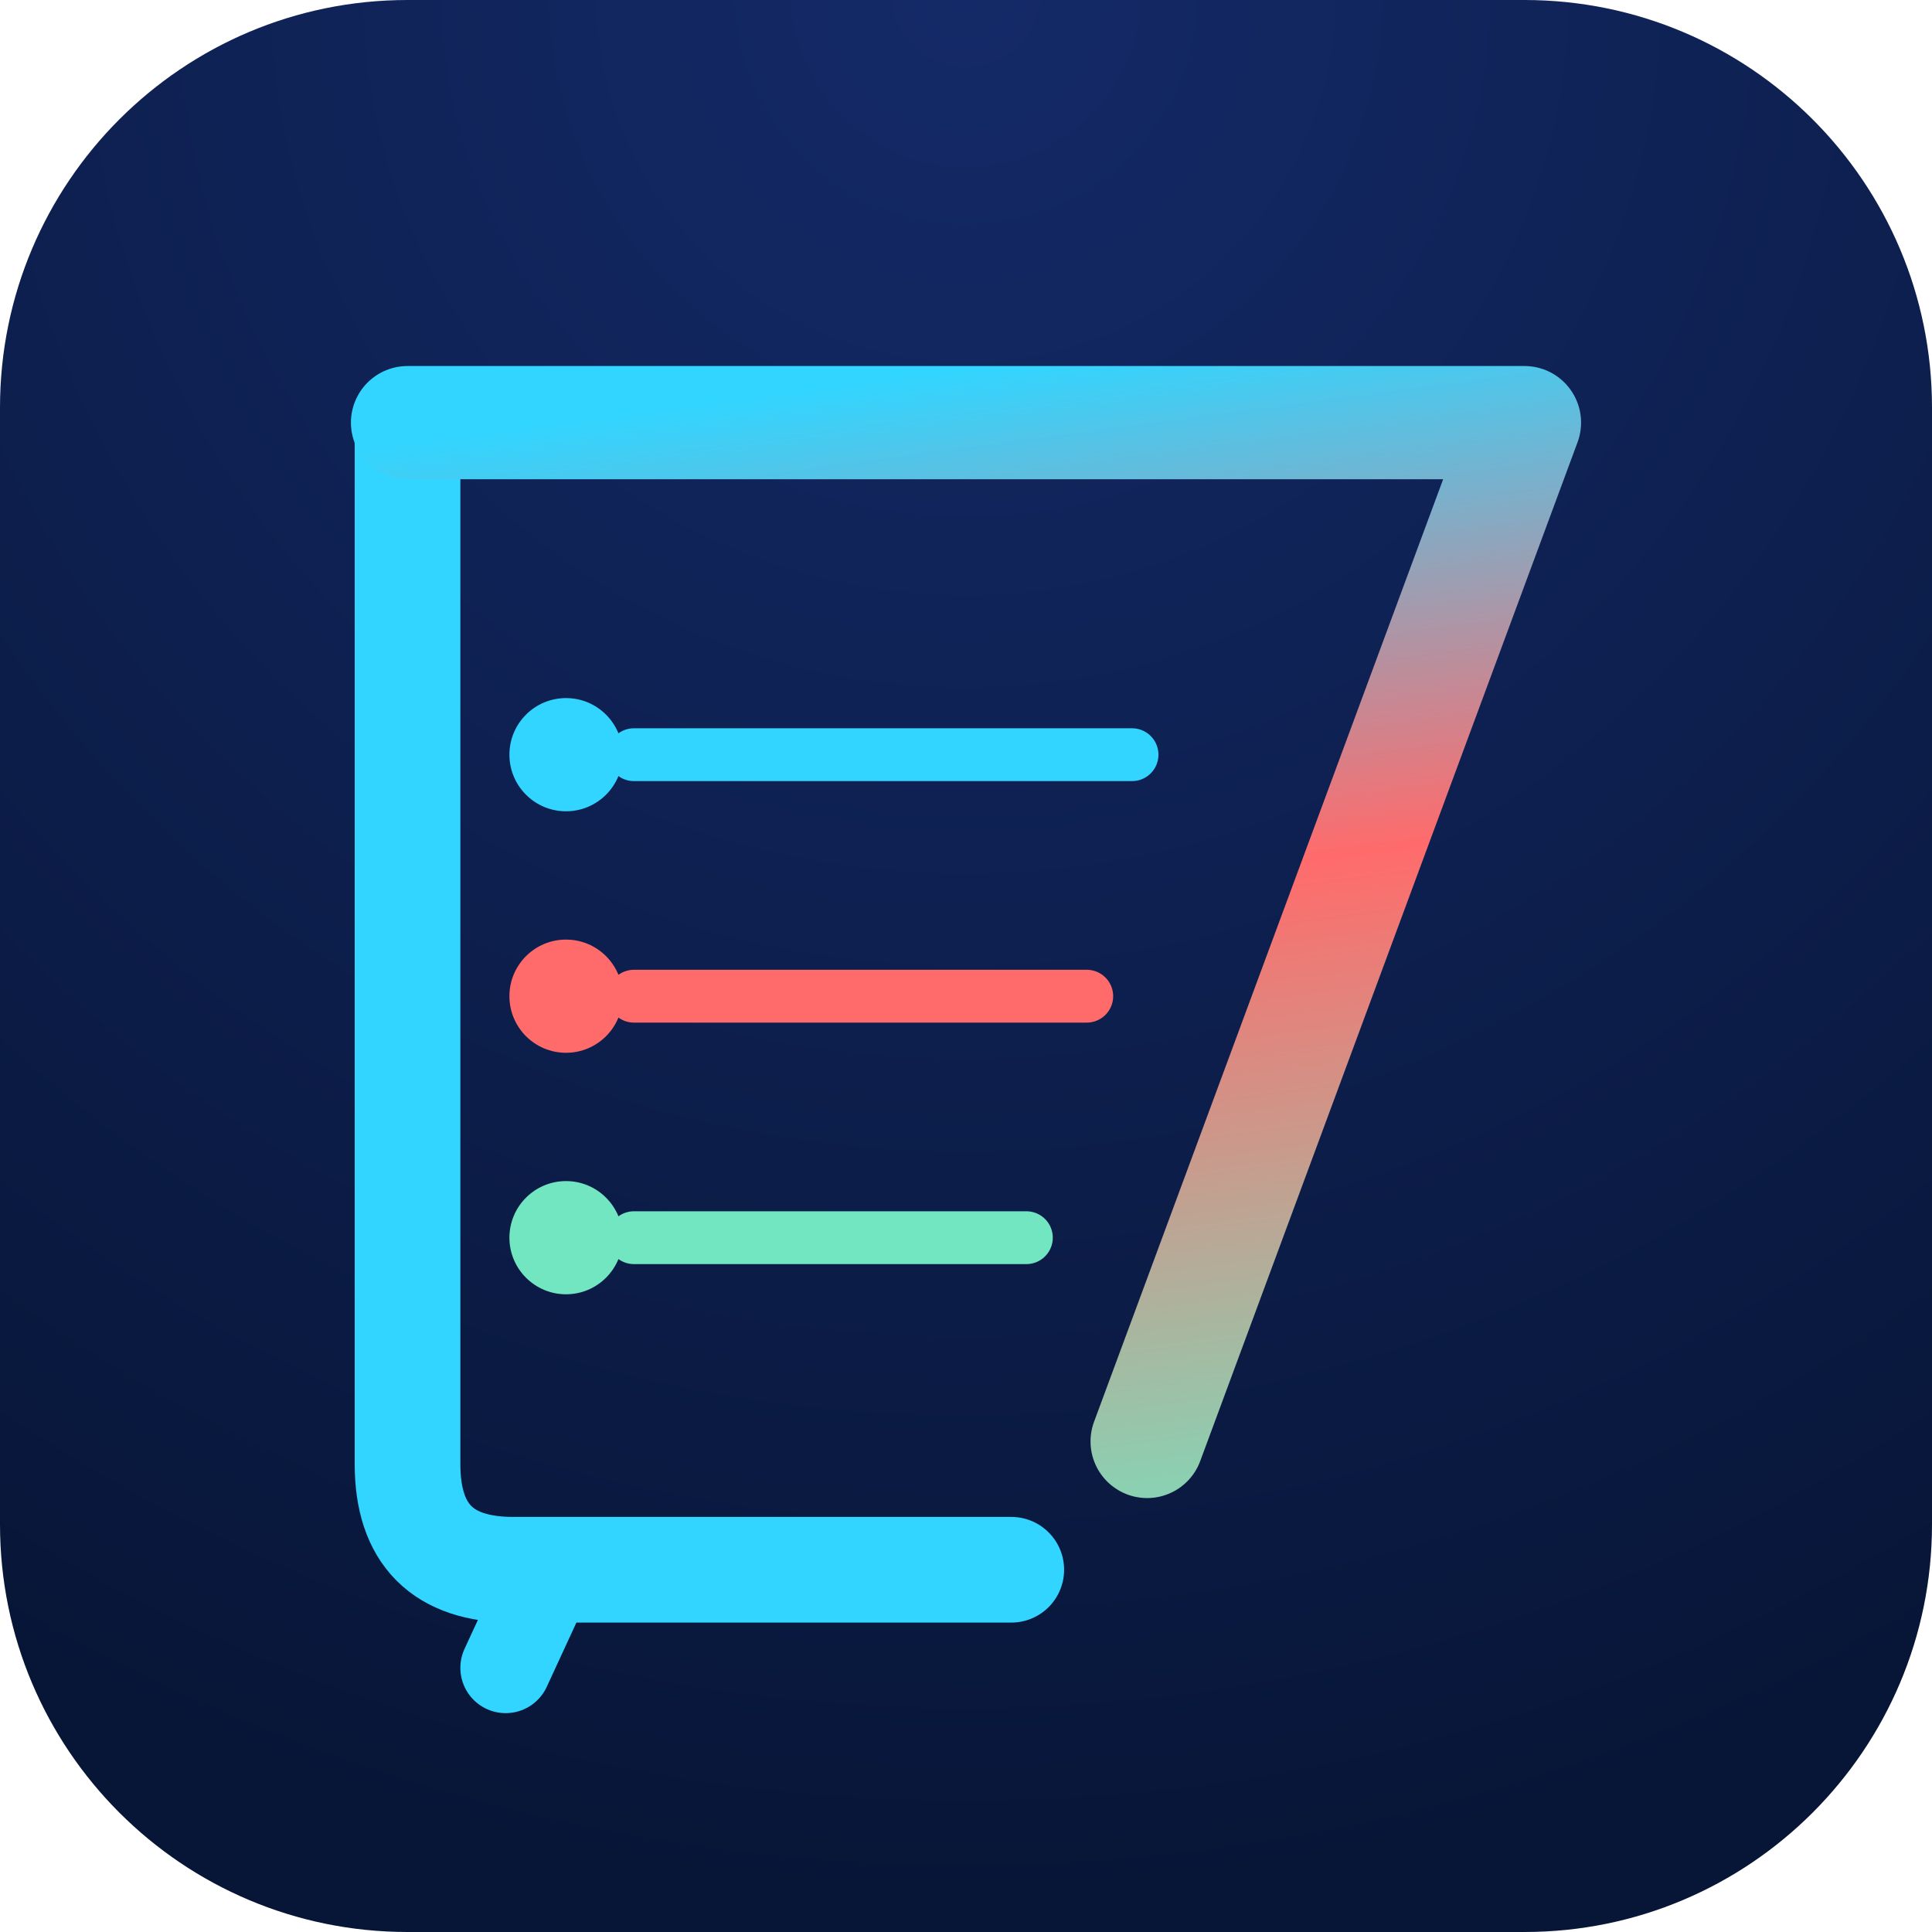
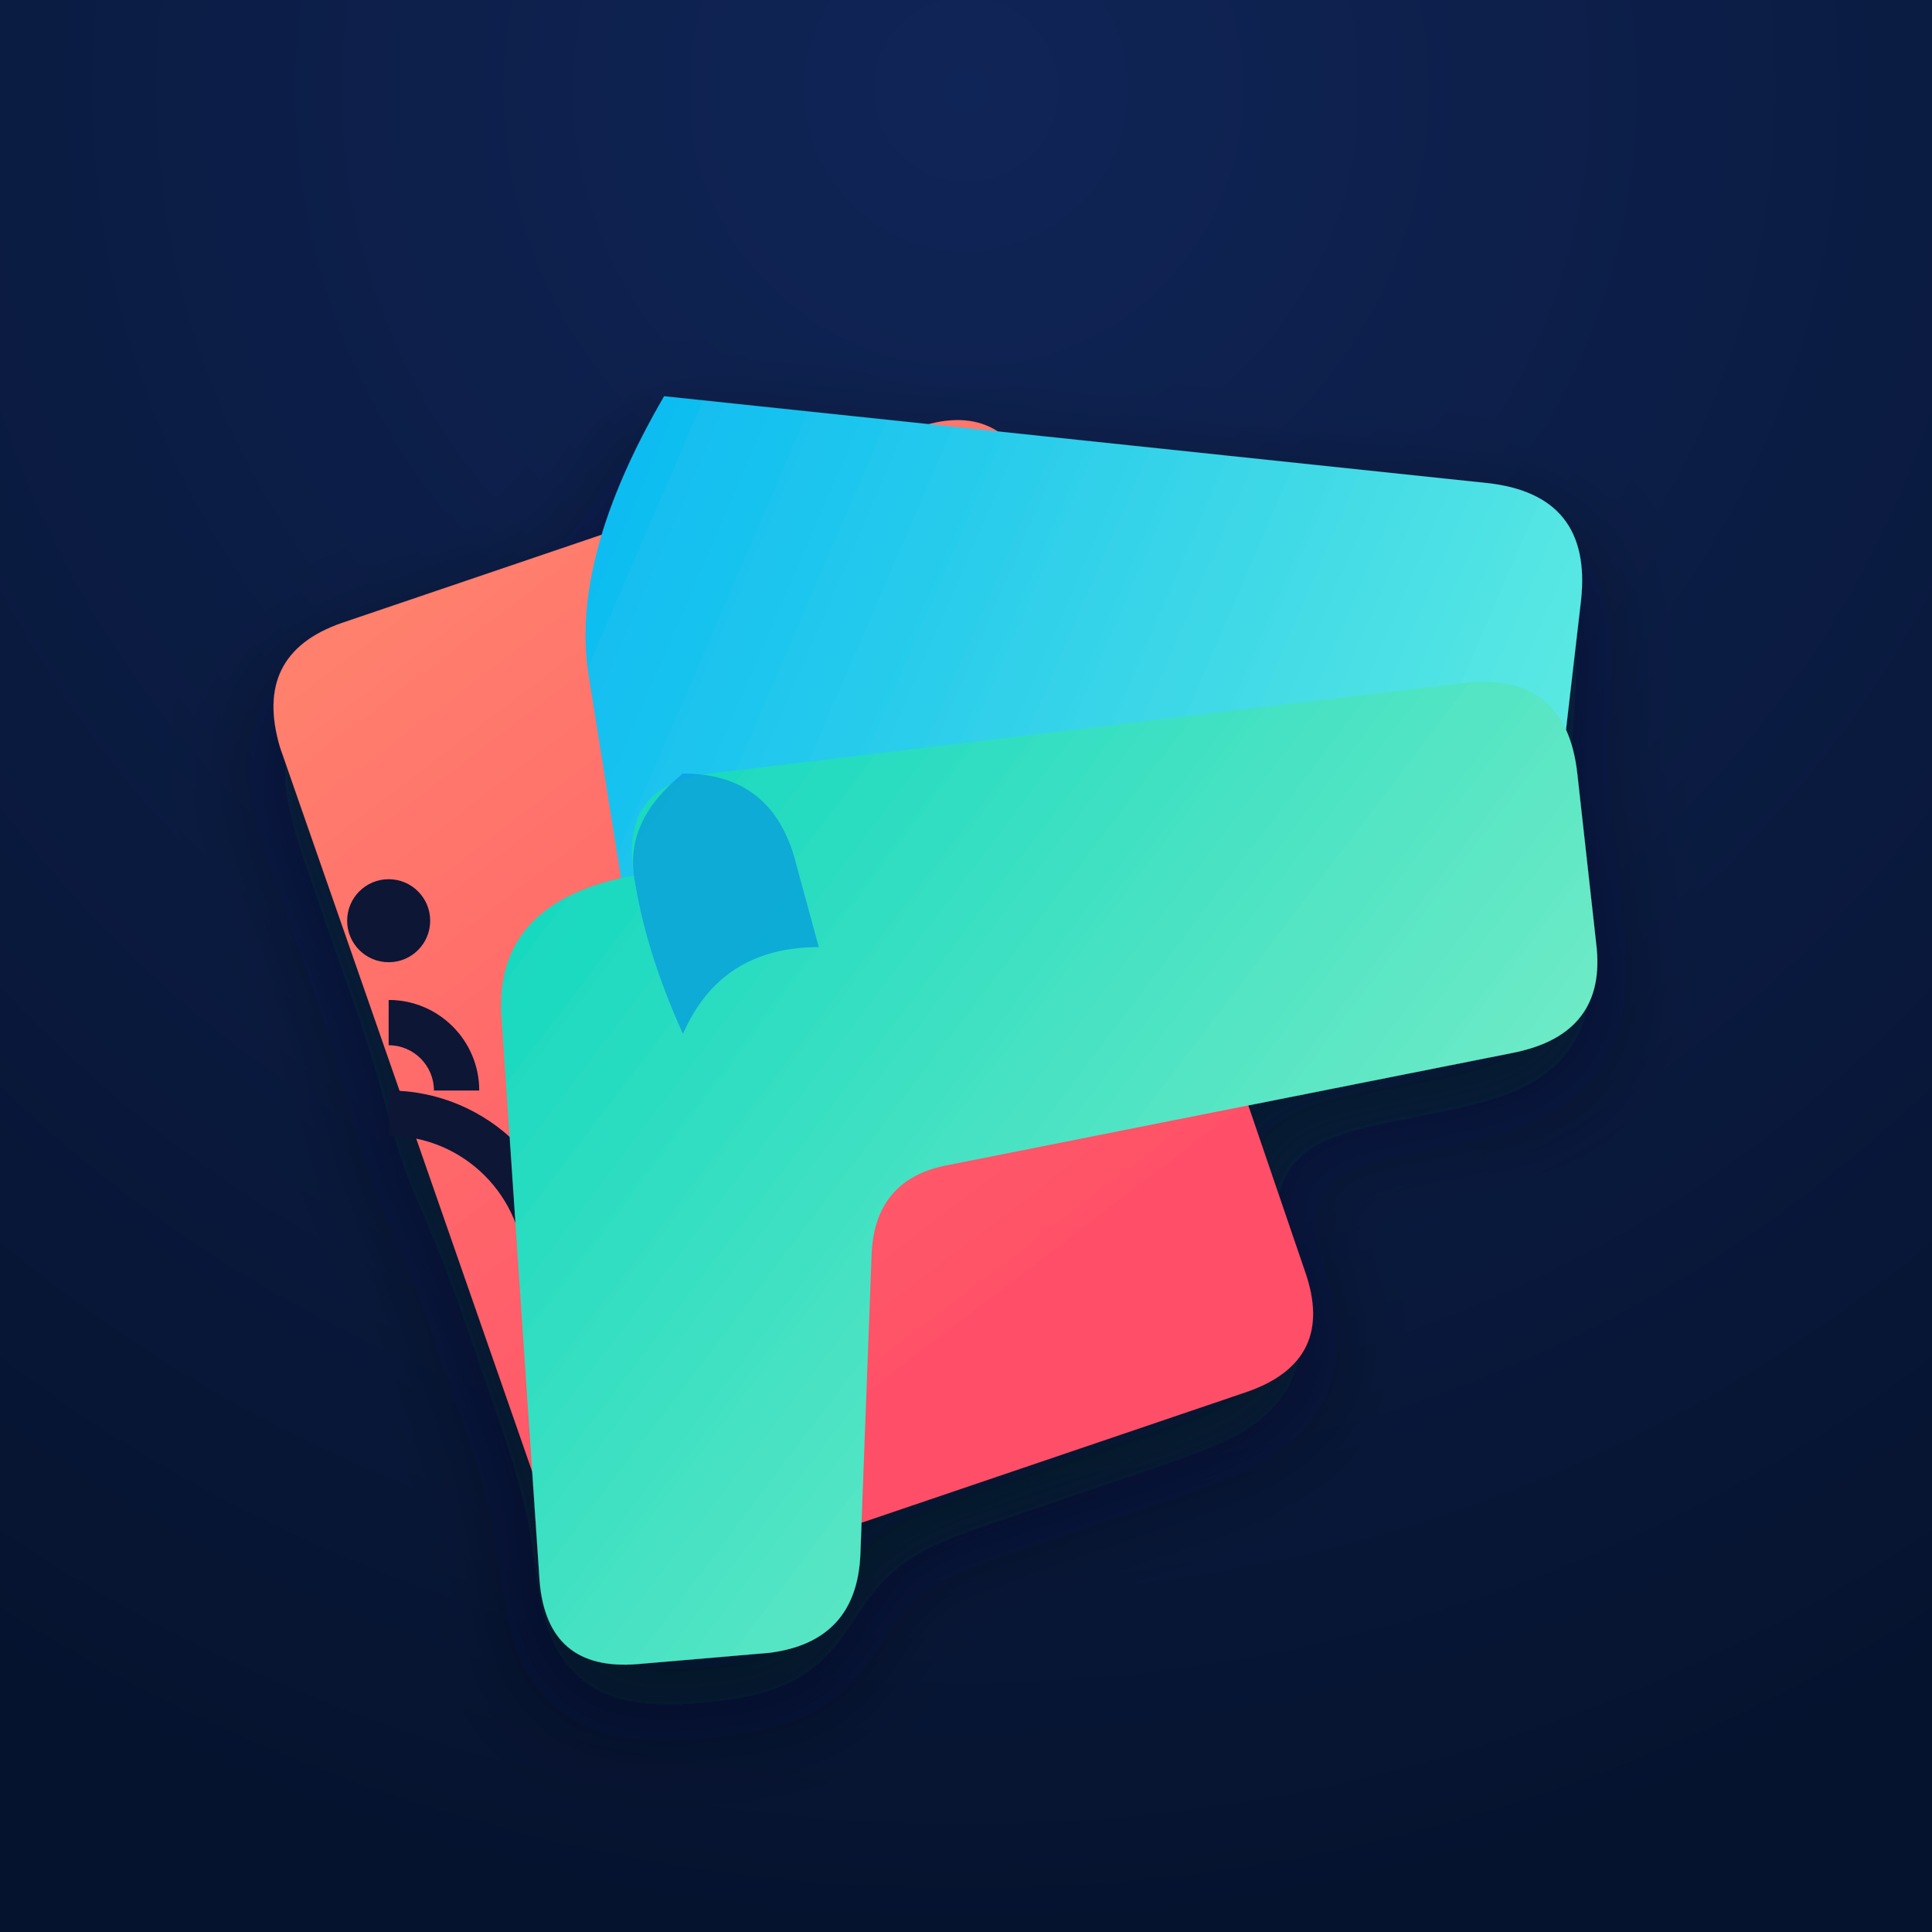
- <svg xmlns="http://www.w3.org/2000/svg" viewBox="0 0 512 512" role="img" aria-labelledby="title">
+ <svg xmlns="http://www.w3.org/2000/svg" width="512" height="512" viewBox="0 0 512 512" role="img" aria-labelledby="title">
  <defs>
-     <linearGradient id="seven" x1="300" y1="92" x2="344" y2="424" gradientUnits="userSpaceOnUse">
-       <stop offset="0" stop-color="#32d5ff" />
-       <stop offset=".42" stop-color="#ff6b6b" />
-       <stop offset="1" stop-color="#72e6c1" />
+     <radialGradient id="bg" cx="50%" cy="5%" r="95%">
+       <stop offset="0" stop-color="#102557" />
+       <stop offset="1" stop-color="#06132f" />
+     </radialGradient>
+     <linearGradient id="cyan" x1="150" y1="110" x2="405" y2="220" gradientUnits="userSpaceOnUse">
+       <stop stop-color="#08b9f2" />
+       <stop offset="1" stop-color="#5be9e2" />
    </linearGradient>
-     <radialGradient id="backdrop" cx=".5" cy="0" r="1">
-       <stop offset="0" stop-color="#142a68" />
-       <stop offset="1" stop-color="#071536" />
-     </radialGradient>
+     <linearGradient id="mint" x1="155" y1="230" x2="405" y2="420" gradientUnits="userSpaceOnUse">
+       <stop stop-color="#19d9bf" />
+       <stop offset="1" stop-color="#8af0c9" />
+     </linearGradient>
+     <linearGradient id="coral" x1="105" y1="160" x2="245" y2="365" gradientUnits="userSpaceOnUse">
+       <stop stop-color="#ff806d" />
+       <stop offset="1" stop-color="#ff4f68" />
+     </linearGradient>
+     <filter id="shadow" x="-30%" y="-30%" width="160%" height="170%">
+       <feDropShadow dx="0" dy="12" stdDeviation="14" flood-color="#000b24" flood-opacity=".55" />
+     </filter>
  </defs>
-   <rect width="512" height="512" rx="108" fill="url(#backdrop)" />
-   <path d="M108 112v276q0 28 28 28h132" fill="none" stroke="#32d5ff" stroke-width="28" stroke-linecap="round" stroke-linejoin="round" />
-   <path d="M146 416l-12 26" fill="none" stroke="#32d5ff" stroke-width="24" stroke-linecap="round" />
-   <path d="M108 112h296L304 382" fill="none" stroke="url(#seven)" stroke-width="30" stroke-linecap="round" stroke-linejoin="round" />
-   <g fill="none" stroke-width="14" stroke-linecap="round">
-     <path d="M168 200h132" stroke="#32d5ff" />
-     <path d="M168 264h120" stroke="#ff6b6b" />
-     <path d="M168 328h104" stroke="#72e6c1" />
+   <rect width="512" height="512" fill="url(#bg)" />
+   <g filter="url(#shadow)">
+     <path d="M78 191Q72 166 96 159L252 115Q275 109 282 133L342 344Q349 368 325 375L169 419Q146 425 139 401Z" fill="url(#coral)" transform="rotate(-3 210 267)" />
+     <g fill="#071536">
+       <circle cx="103" cy="244" r="11" />
+       <path d="M103 265a24 24 0 0 1 24 24h-12a12 12 0 0 0-12-12Z" />
+       <path d="M103 289a48 48 0 0 1 48 48h-12a36 36 0 0 0-36-36Z" />
+     </g>
+     <path d="M176 105L394 128Q422 131 419 159L414 202Q411 226 386 229L212 247Q189 250 182 273L175 298L156 179Q151 148 176 105Z" fill="url(#cyan)" />
+     <path d="M168 232Q164 208 188 205L388 181Q415 178 418 205L423 250Q426 274 401 279L250 309Q232 313 231 332L228 412Q227 435 204 438L169 441Q145 443 143 419L133 271Q130 239 168 232Z" fill="url(#mint)" />
+     <path d="M181 205Q205 205 211 229L217 251Q191 251 181 274Q171 252 168 232Q166 217 181 205Z" fill="#0698df" opacity=".72" />
  </g>
-   <circle cx="150" cy="200" r="15" fill="#32d5ff" />
-   <circle cx="150" cy="264" r="15" fill="#ff6b6b" />
-   <circle cx="150" cy="328" r="15" fill="#72e6c1" />
</svg>
